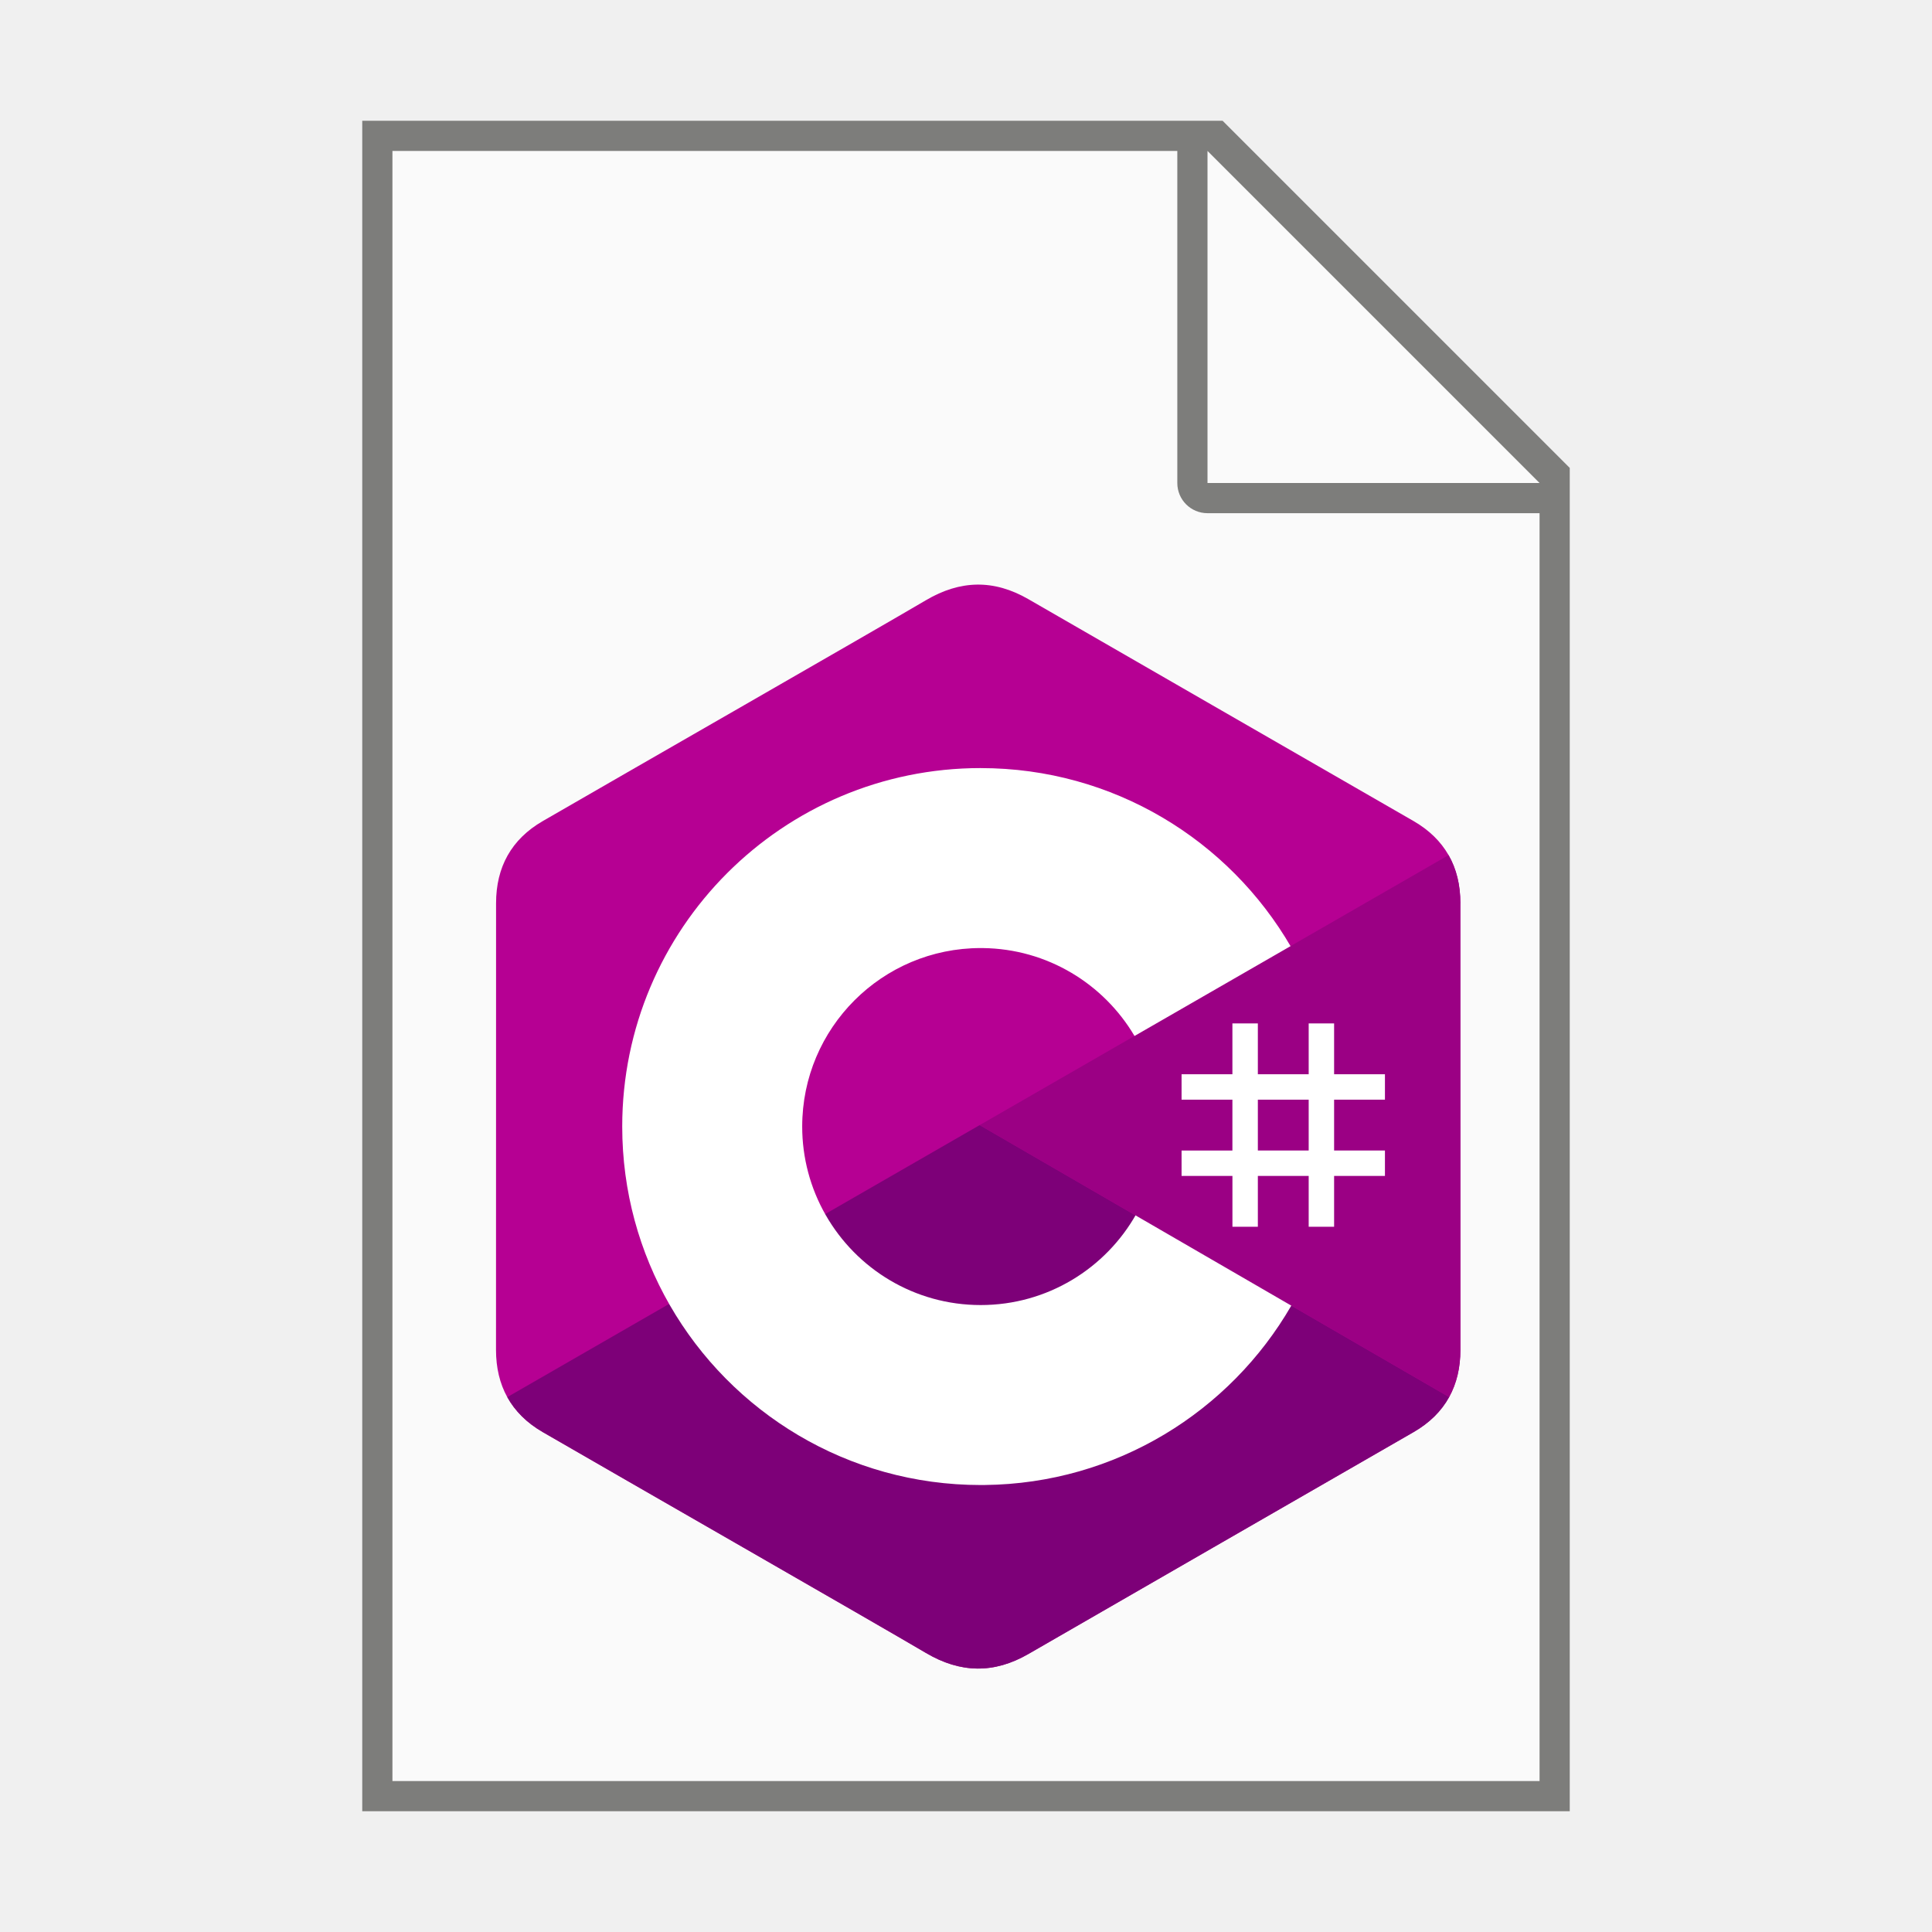
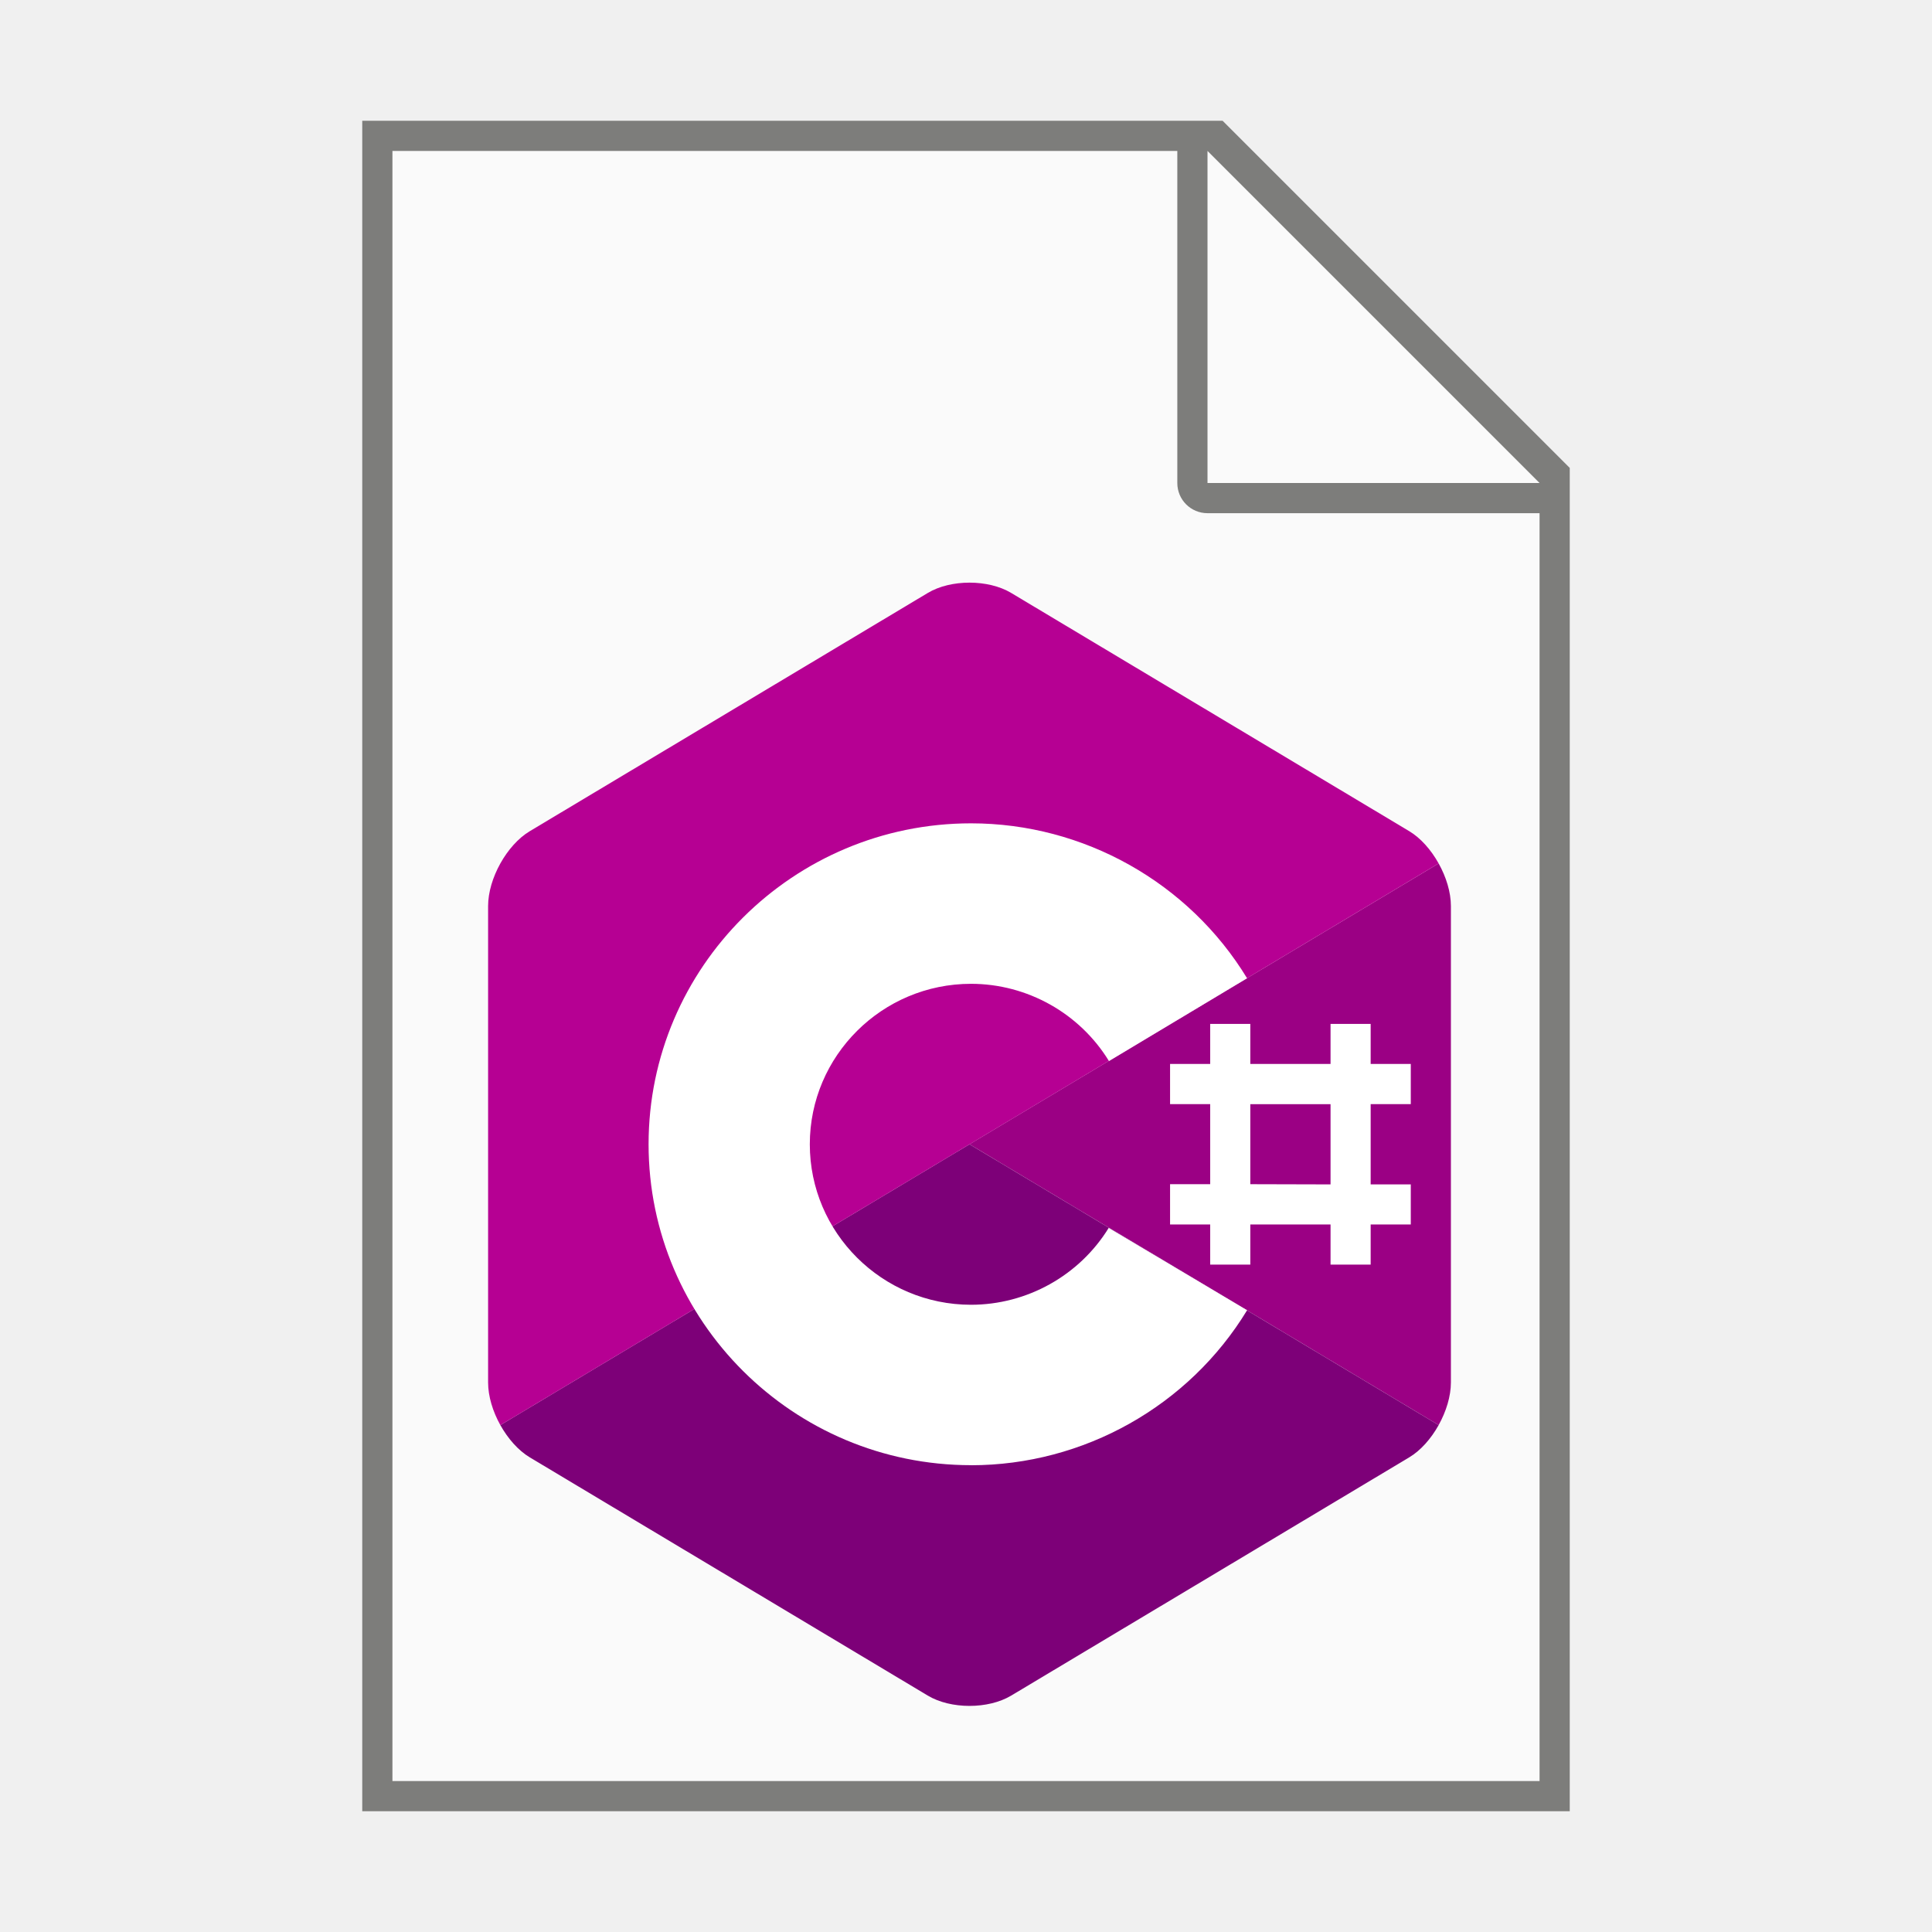
<svg xmlns="http://www.w3.org/2000/svg" width="64" height="64" viewBox="0 0 64 64" version="1.1" id="svg5">
  <defs id="defs2" />
  <path id="rect846" style="fill:#7d7d7b;stroke-width:2;stroke-linecap:round;stroke-linejoin:round" d="M 12,4 H 40.5 L 52,15.5 V 60 H 12 Z" />
  <path id="rect1454" style="fill:#fafafa;stroke-width:2;stroke-linecap:round;stroke-linejoin:round" d="M 13,5 V 59 H 51 V 17 H 40 c -0.554,0 -1,-0.446 -1,-1 V 5 Z m 27,0 v 11 h 11 z" />
+   <path d="m 47.657,47.207 c 0.25,-0.449 0.406,-0.956 0.406,-1.411 V 30.013 c 0,-0.455 -0.155,-0.961 -0.406,-1.41 l -15.541,9.302 z" fill="#7F3A86" id="path1" style="fill:#9b0084;fill-opacity:1;stroke-width:1.329" />
+   <path d="m 33.497,56.169 13.185,-7.892 c 0.38,-0.227 0.725,-0.62 0.975,-1.069 l -15.541,-9.302 -15.541,9.302 c 0.25,0.449 0.596,0.842 0.975,1.069 l 13.185,7.892 c 0.759,0.455 2.003,0.455 2.762,0 z" fill="#662579" id="path2" style="fill:#7d0078;fill-opacity:1;stroke-width:1.329" />
+   <path d="M 47.657,28.603 C 47.407,28.153 47.062,27.761 46.682,27.533 L 33.497,19.642 c -0.759,-0.455 -2.003,-0.455 -2.762,0 l -13.185,7.892 c -0.76,0.455 -1.381,1.571 -1.381,2.48 v 15.784 c 0,0.455 0.155,0.961 0.406,1.411 l 15.541,-9.302 z" fill="#9A5196" id="path3" style="fill:#b60093;fill-opacity:1;stroke-width:1.329" />
+   <path d="m 32.167,48.536 c -5.89,0 -10.682,-4.769 -10.682,-10.631 0,-5.862 4.792,-10.631 10.682,-10.631 3.731,0 7.215,1.961 9.144,5.132 l -4.575,2.744 c -0.967,-1.582 -2.706,-2.56 -4.569,-2.56 -2.945,0 -5.341,2.385 -5.341,5.316 0,2.931 2.396,5.316 5.341,5.316 1.857,0 3.593,-0.973 4.561,-2.547 l 4.584,2.728 c -1.929,3.173 -5.414,5.135 -9.146,5.135 z" fill="#ffffff" id="path4" style="stroke-width:1.329" />
+   <path fill-rule="evenodd" clip-rule="evenodd" d="m 44.076,33.919 v 1.325 h -2.658 v -1.325 h -1.329 v 1.325 h -1.329 v 1.332 h 1.329 v 2.651 h -1.329 v 1.336 h 1.329 v 1.329 h 1.329 l 1.07e-4,-1.329 h 2.658 v 1.329 h 1.329 v -1.329 h 1.329 v -1.329 h -1.329 v -2.658 h 1.329 v -1.332 h -1.329 v -1.325 z m 0,5.316 v -2.658 h -2.658 v 2.651 z" fill="#ffffff" id="path5" style="stroke-width:1.329" />
  <g id="Layer_1" transform="matrix(0.8,0,0,0.8,12.95042,18.44558)" />
  <g id="Layer_2" transform="matrix(0.8,0,0,0.8,12.95042,18.44558)" />
-   <path fill="#A179DC" d="m 48.377,29.922 c -2.5e-4,-0.604 -0.129,-1.137 -0.391,-1.595 -0.257,-0.45 -0.641,-0.828 -1.156,-1.126 -4.253,-2.452 -8.51,-4.897 -12.762,-7.352 -1.146,-0.662 -2.258,-0.637 -3.395,0.034 -1.693,0.998 -10.168,5.854 -12.694,7.317 -1.04,0.602 -1.546,1.524 -1.546,2.721 -0.002,4.932 0,9.864 -0.002,14.796 0,0.591 0.124,1.114 0.373,1.565 0.257,0.464 0.646,0.852 1.173,1.157 2.526,1.463 11.002,6.318 12.695,7.317 1.138,0.672 2.25,0.696 3.396,0.034 4.252,-2.455 8.509,-4.9 12.763,-7.352 0.527,-0.305 0.917,-0.693 1.173,-1.157 0.249,-0.451 0.373,-0.974 0.373,-1.565 0,0 0,-9.861 -0.002,-14.793" id="path1" style="fill:#b60093;fill-opacity:1;stroke-width:0.125" />
-   <path fill="#280068" d="m 32.454,37.27 -15.649,9.011 c 0.257,0.464 0.646,0.852 1.173,1.157 2.526,1.463 11.002,6.318 12.695,7.317 1.138,0.672 2.25,0.696 3.396,0.034 4.252,-2.455 8.509,-4.9 12.763,-7.352 0.527,-0.305 0.917,-0.693 1.173,-1.157 z" id="path2" style="fill:#7d0078;fill-opacity:1;stroke-width:0.125" />
-   <path fill="#390091" d="m 48.377,29.922 c -2.5e-4,-0.604 -0.129,-1.137 -0.391,-1.595 l -15.533,8.944 15.552,9.009 c 0.249,-0.451 0.373,-0.974 0.373,-1.565 0,0 0,-9.861 -0.002,-14.793" id="path3" style="fill:#9b0084;fill-opacity:1;stroke-width:0.125" />
-   <path fill="#ffffff" d="m 41.668,33.902 v 1.684 h 1.684 v -1.684 h 0.842 v 1.684 h 1.684 v 0.842 h -1.684 v 1.684 h 1.684 v 0.842 h -1.684 v 1.684 h -0.842 v -1.684 h -1.684 v 1.684 h -0.842 v -1.684 H 39.141 V 38.113 h 1.684 V 36.428 H 39.141 V 35.586 h 1.684 v -1.684 z m 1.684,2.526 h -1.684 v 1.684 h 1.684 z" id="path4" style="stroke-width:0.125" />
-   <path fill="#ffffff" d="m 32.488,25.444 c 4.393,0 8.228,2.386 10.283,5.932 l -0.02,-0.034 -5.169,2.976 c -1.018,-1.724 -2.885,-2.888 -5.027,-2.912 l -0.068,-3.75e-4 c -3.266,0 -5.913,2.647 -5.913,5.913 a 5.888,5.888 0 0 0 0.78,2.934 c 1.019,1.779 2.935,2.979 5.133,2.979 2.212,0 4.139,-1.215 5.153,-3.014 l -0.025,0.043 5.161,2.99 c -2.032,3.516 -5.815,5.895 -10.157,5.942 l -0.132,7.5e-4 c -4.407,0 -8.253,-2.401 -10.302,-5.965 -1,-1.74 -1.573,-3.758 -1.573,-5.91 0,-6.558 5.316,-11.875 11.875,-11.875" id="path5" style="stroke-width:0.125" />
</svg>
